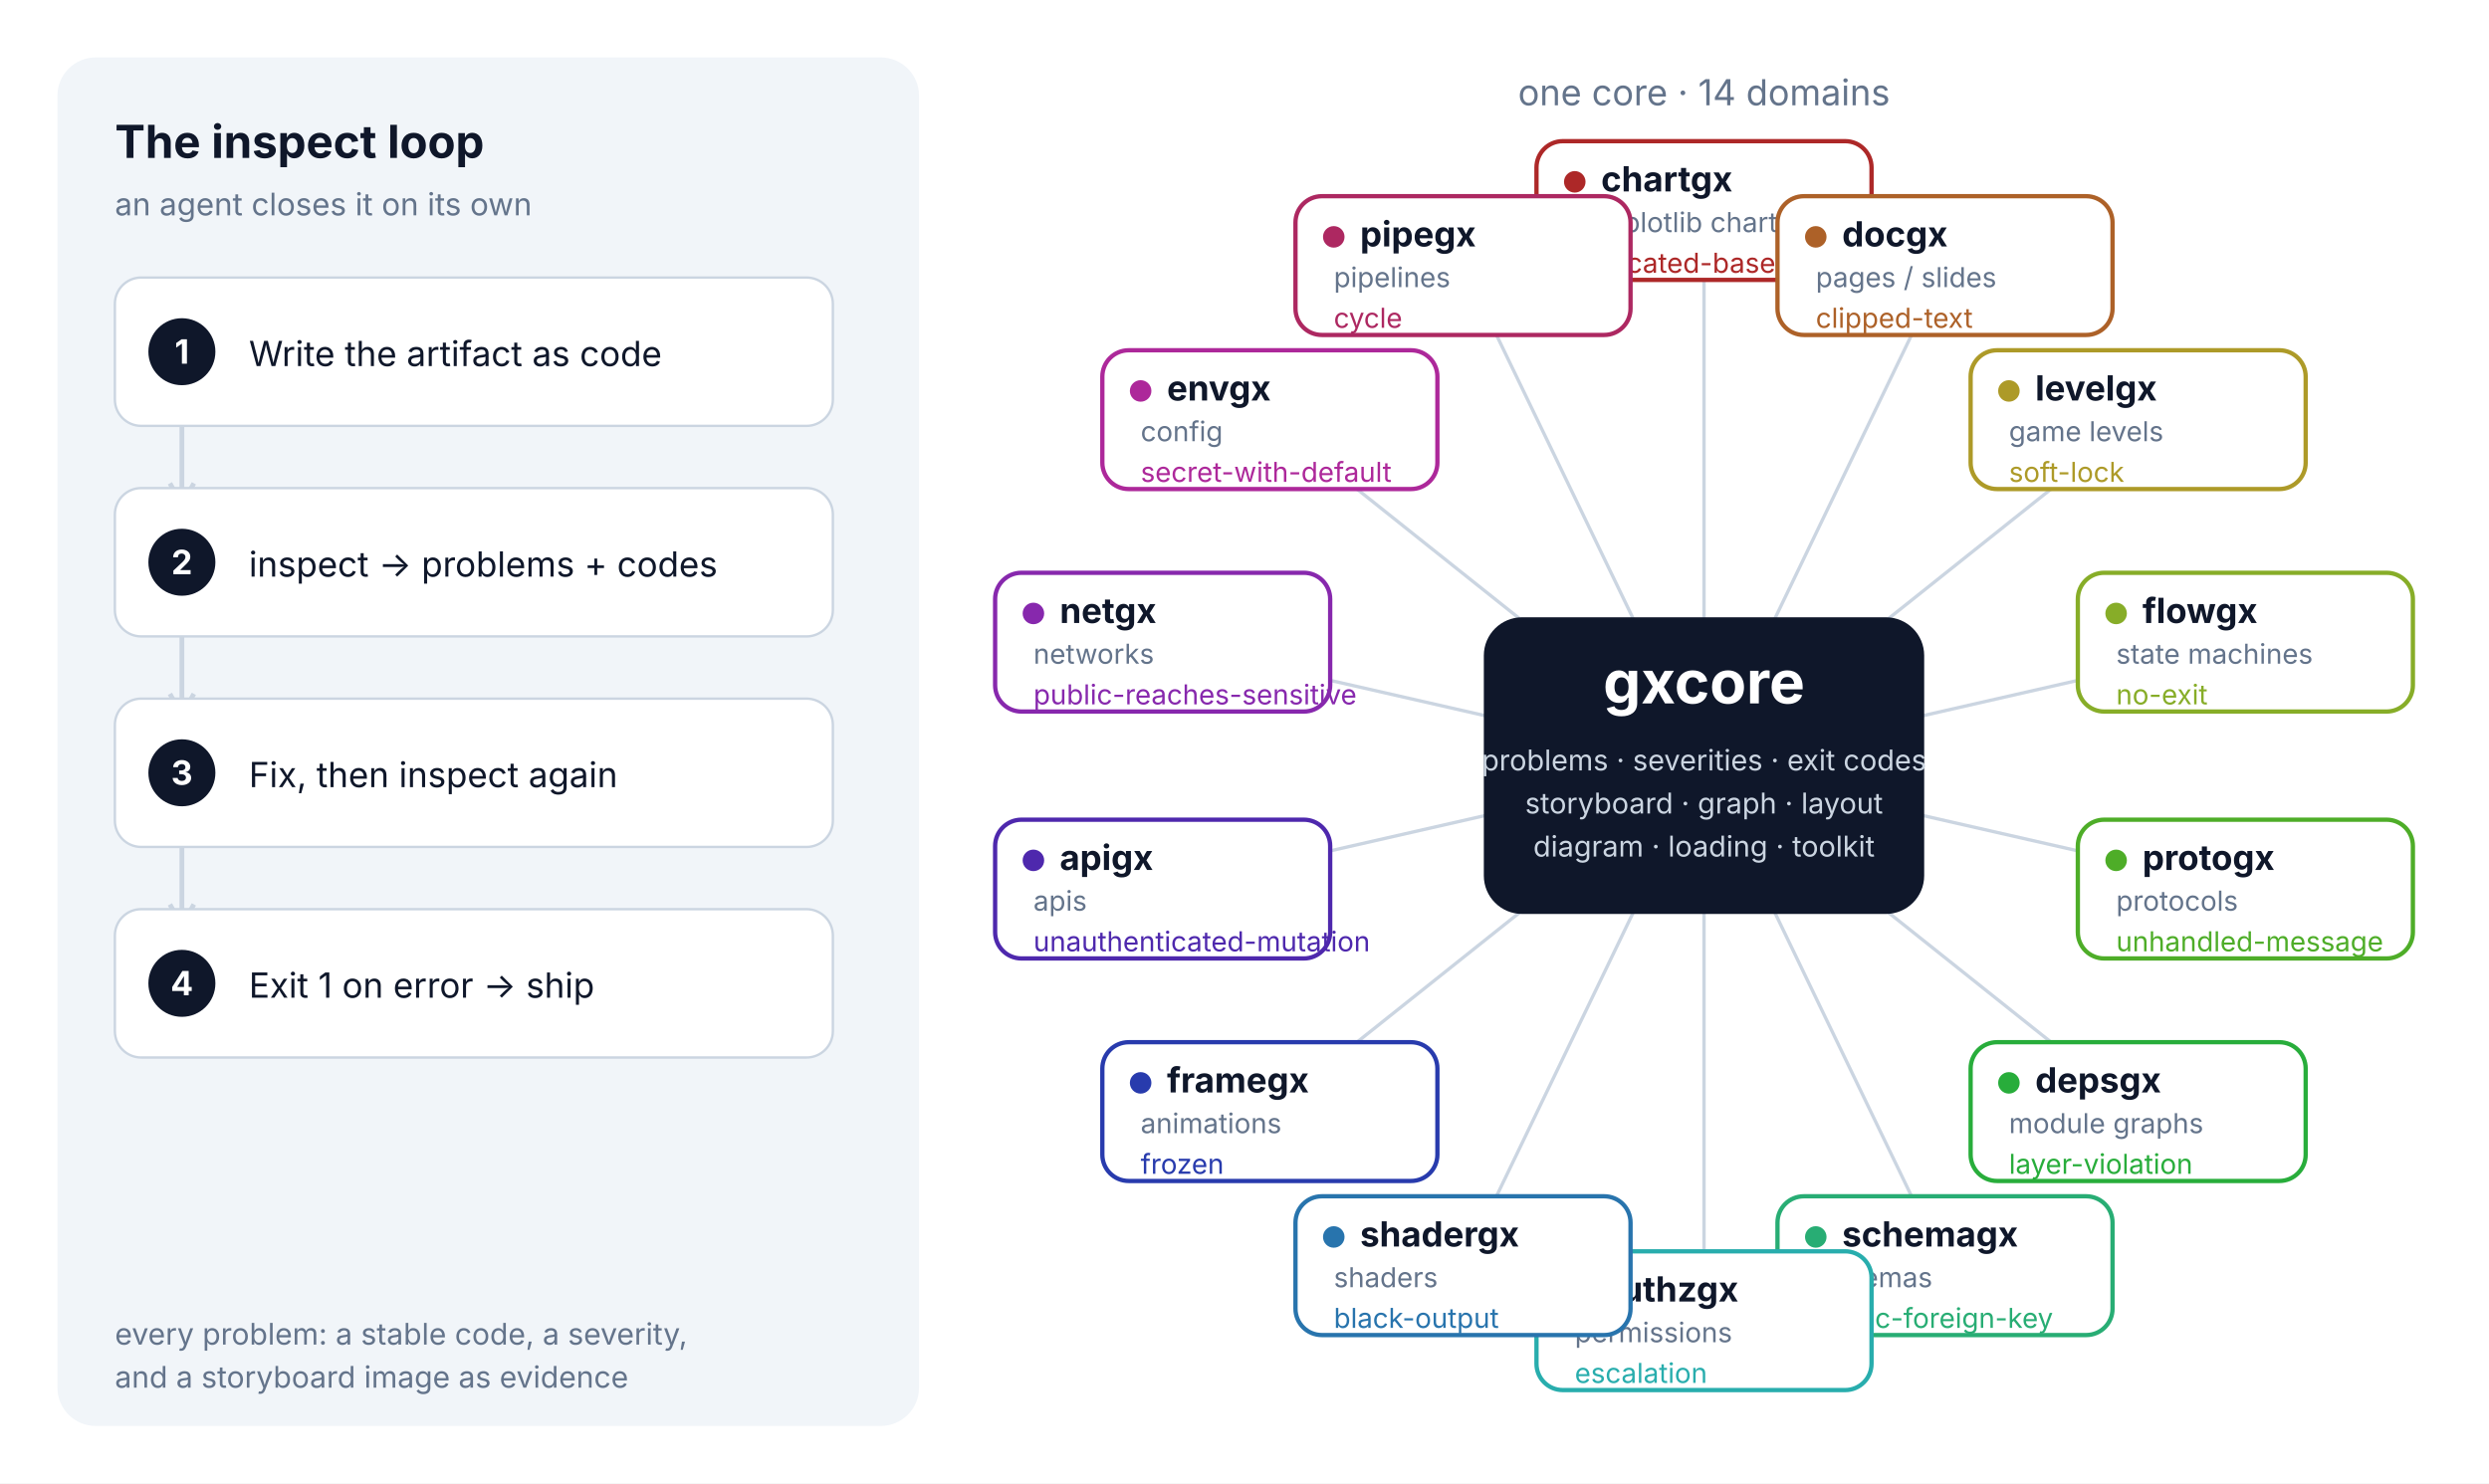
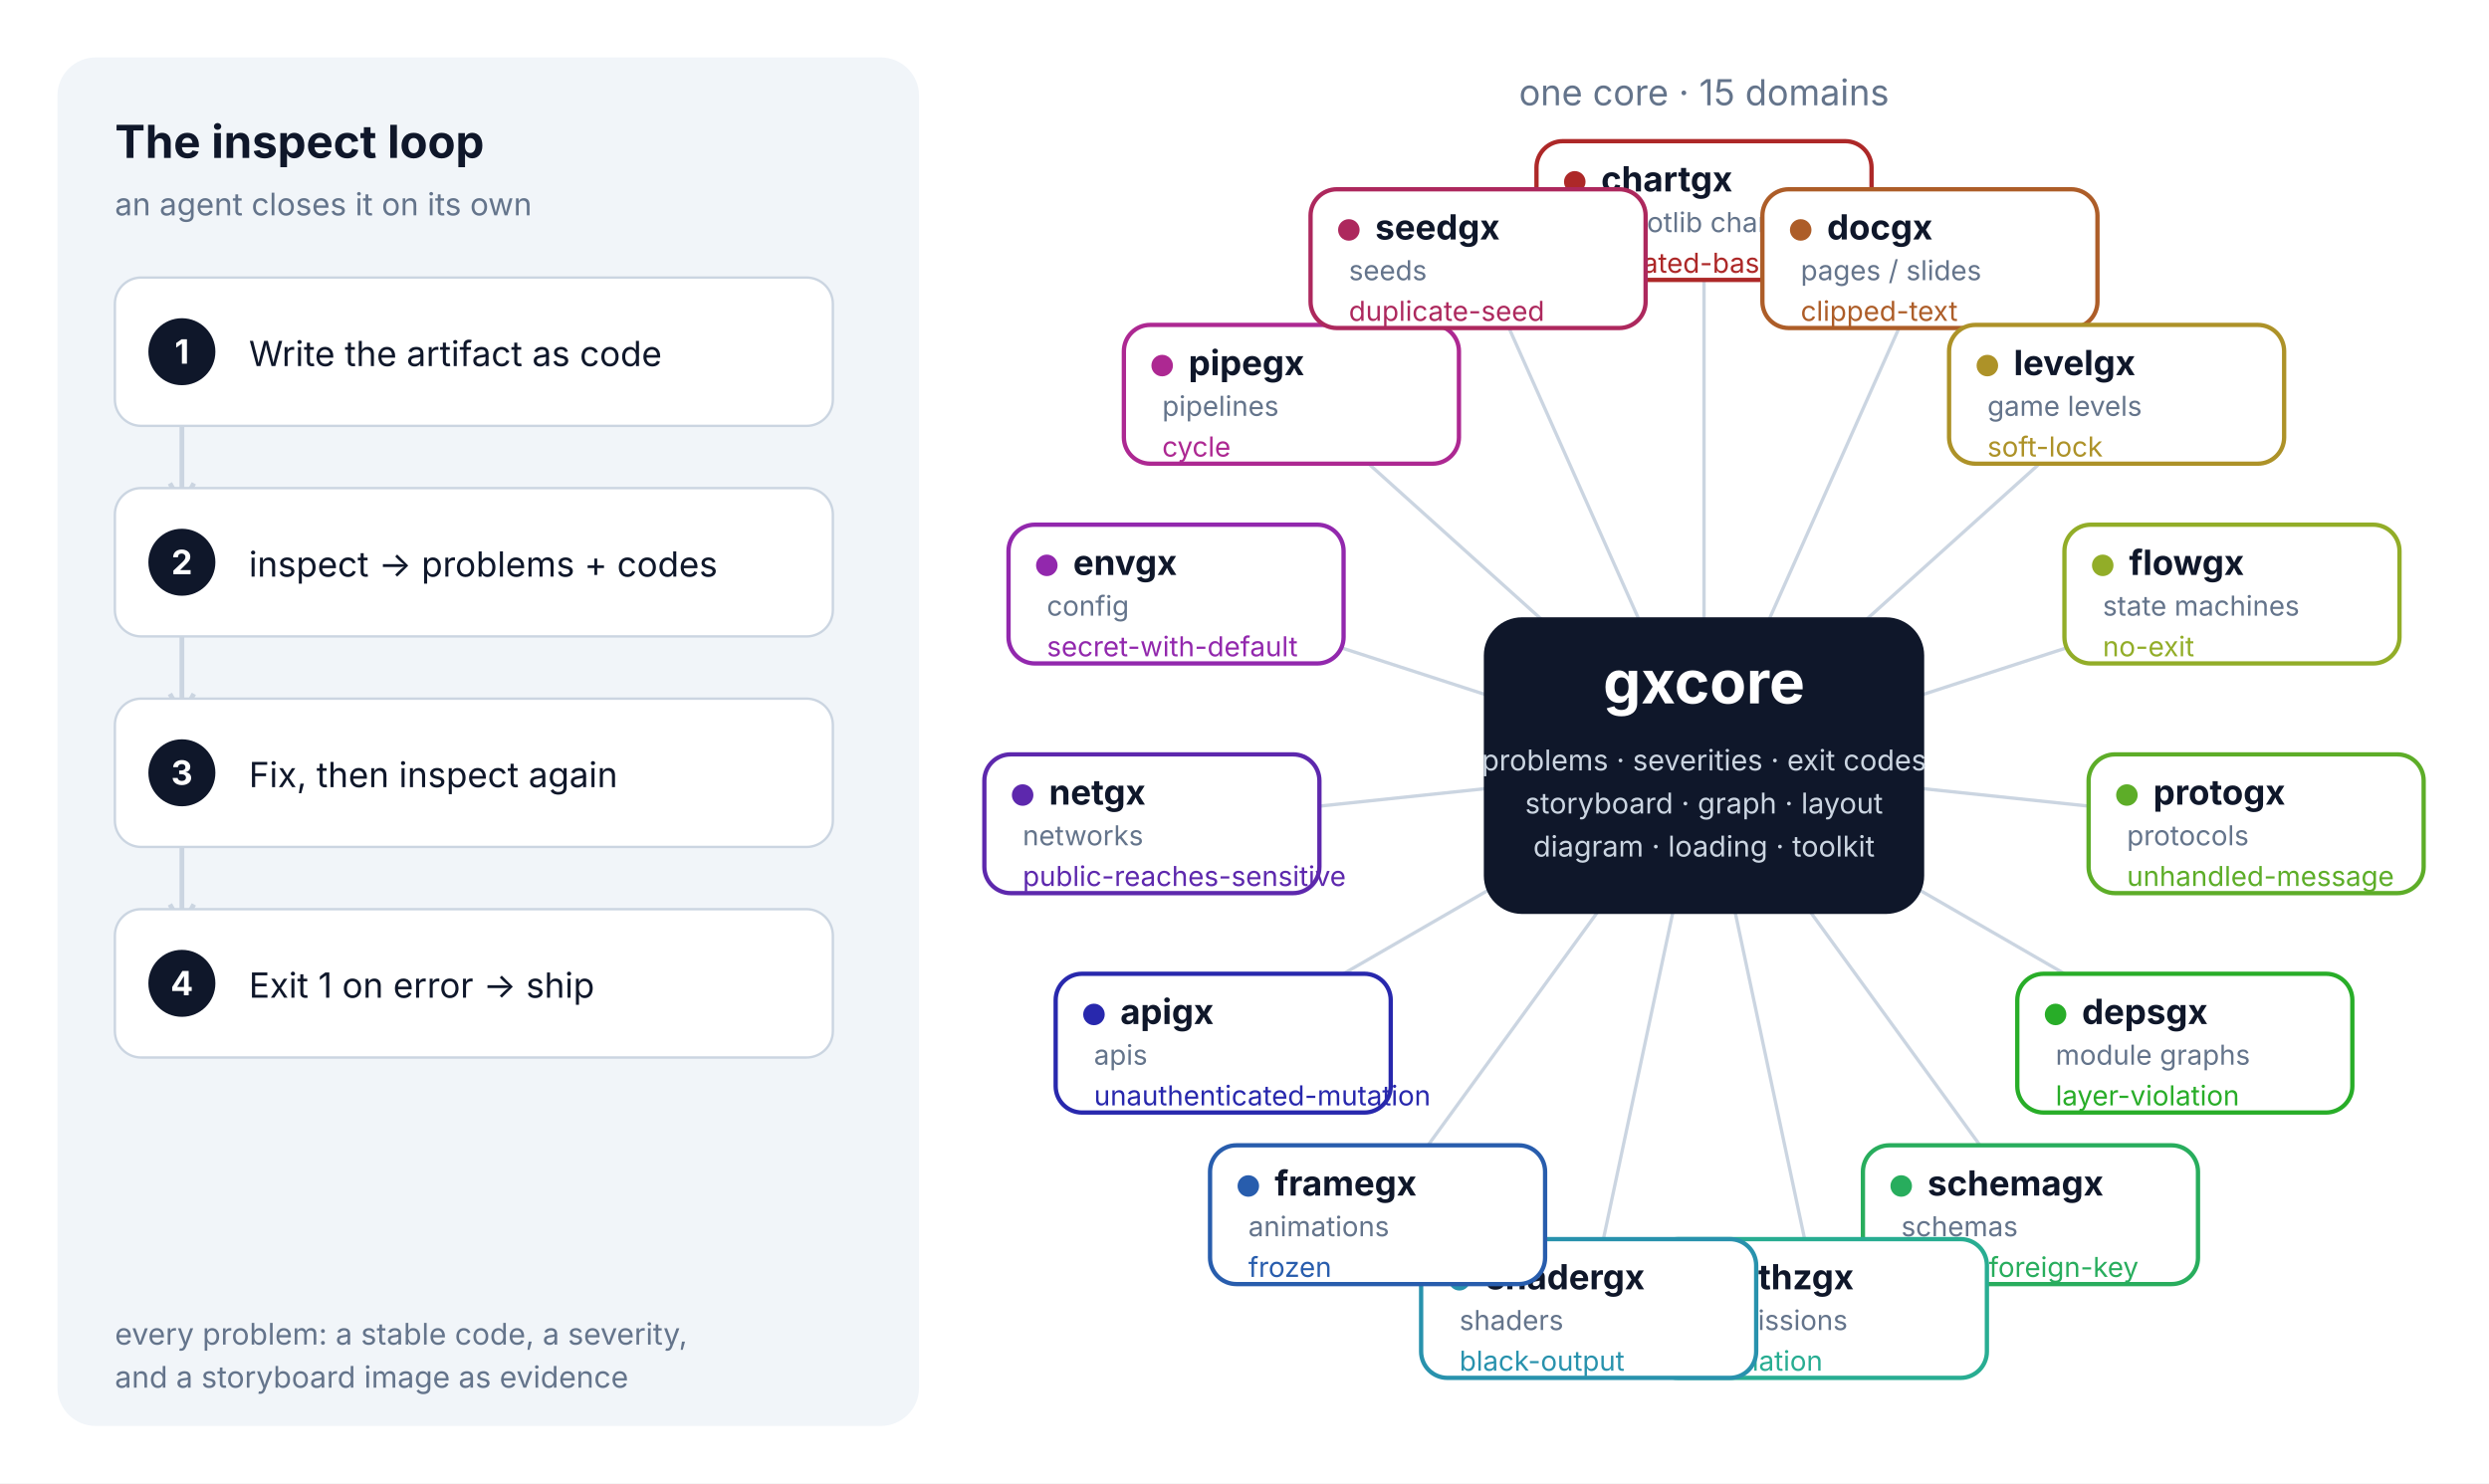
<svg xmlns="http://www.w3.org/2000/svg" width="1040" height="620" viewBox="0 0 1040 620" role="img" aria-labelledby="t d" font-family="Inter,Segoe UI,Helvetica,Arial,sans-serif">
  <rect width="1040" height="620" fill="#ffffff" />
  <rect x="24" y="24" width="360" height="572" rx="16" fill="#f1f5f9" />
  <text x="48" y="66" font-size="19" font-weight="700" fill="#0f172a">The inspect loop</text>
  <text x="48" y="90" font-size="13" fill="#64748b">an agent closes it on its own</text>
  <rect x="48" y="116.0" width="300" height="62" rx="11" fill="#ffffff" stroke="#cbd5e1" />
  <circle cx="76" cy="147.0" r="14" fill="#0f172a" />
  <text x="76" y="152.0" font-size="14" font-weight="700" fill="#ffffff" text-anchor="middle">1</text>
  <text x="104" y="153.0" font-size="14.5" fill="#0f172a">Write the artifact as code</text>
  <line x1="76" y1="178.0" x2="76" y2="204.0" stroke="#cbd5e1" stroke-width="2" />
  <path d="M71 202.0 L76 211.0 L81 202.0" fill="none" stroke="#cbd5e1" stroke-width="2" />
  <rect x="48" y="204.0" width="300" height="62" rx="11" fill="#ffffff" stroke="#cbd5e1" />
  <circle cx="76" cy="235.0" r="14" fill="#0f172a" />
  <text x="76" y="240.0" font-size="14" font-weight="700" fill="#ffffff" text-anchor="middle">2</text>
  <text x="104" y="241.0" font-size="14.5" fill="#0f172a">inspect → problems + codes</text>
  <line x1="76" y1="266.0" x2="76" y2="292.0" stroke="#cbd5e1" stroke-width="2" />
  <path d="M71 290.0 L76 299.0 L81 290.0" fill="none" stroke="#cbd5e1" stroke-width="2" />
  <rect x="48" y="292.0" width="300" height="62" rx="11" fill="#ffffff" stroke="#cbd5e1" />
  <circle cx="76" cy="323.0" r="14" fill="#0f172a" />
  <text x="76" y="328.0" font-size="14" font-weight="700" fill="#ffffff" text-anchor="middle">3</text>
  <text x="104" y="329.0" font-size="14.5" fill="#0f172a">Fix, then inspect again</text>
  <line x1="76" y1="354.0" x2="76" y2="380.0" stroke="#cbd5e1" stroke-width="2" />
  <path d="M71 378.0 L76 387.0 L81 378.0" fill="none" stroke="#cbd5e1" stroke-width="2" />
  <rect x="48" y="380.0" width="300" height="62" rx="11" fill="#ffffff" stroke="#cbd5e1" />
  <circle cx="76" cy="411.0" r="14" fill="#0f172a" />
  <text x="76" y="416.0" font-size="14" font-weight="700" fill="#ffffff" text-anchor="middle">4</text>
  <text x="104" y="417.0" font-size="14.5" fill="#0f172a">Exit 1 on error → ship</text>
  <text x="48" y="562" font-size="12.5" fill="#64748b">every problem: a stable code, a severity,</text>
  <text x="48" y="580" font-size="12.5" fill="#64748b">and a storyboard image as evidence</text>
-   <text x="712" y="44" font-size="15" fill="#64748b" text-anchor="middle">one core · 14 domains</text>
+   <text x="712" y="44" font-size="15" fill="#64748b" text-anchor="middle">one core · 15 domains</text>
  <line x1="712.0" y1="320.0" x2="712.0" y2="88.0" stroke="#cbd5e1" stroke-width="1.4" />
-   <line x1="712.0" y1="320.0" x2="812.7" y2="111.0" stroke="#cbd5e1" stroke-width="1.4" />
-   <line x1="712.0" y1="320.0" x2="893.4" y2="175.4" stroke="#cbd5e1" stroke-width="1.4" />
-   <line x1="712.0" y1="320.0" x2="938.2" y2="268.4" stroke="#cbd5e1" stroke-width="1.4" />
-   <line x1="712.0" y1="320.0" x2="938.2" y2="371.6" stroke="#cbd5e1" stroke-width="1.4" />
-   <line x1="712.0" y1="320.0" x2="893.4" y2="464.6" stroke="#cbd5e1" stroke-width="1.4" />
-   <line x1="712.0" y1="320.0" x2="812.7" y2="529.0" stroke="#cbd5e1" stroke-width="1.4" />
-   <line x1="712.0" y1="320.0" x2="712.0" y2="552.0" stroke="#cbd5e1" stroke-width="1.4" />
-   <line x1="712.0" y1="320.0" x2="611.3" y2="529.0" stroke="#cbd5e1" stroke-width="1.4" />
-   <line x1="712.0" y1="320.0" x2="530.6" y2="464.6" stroke="#cbd5e1" stroke-width="1.4" />
-   <line x1="712.0" y1="320.0" x2="485.8" y2="371.6" stroke="#cbd5e1" stroke-width="1.4" />
-   <line x1="712.0" y1="320.0" x2="485.8" y2="268.4" stroke="#cbd5e1" stroke-width="1.4" />
-   <line x1="712.0" y1="320.0" x2="530.6" y2="175.4" stroke="#cbd5e1" stroke-width="1.4" />
-   <line x1="712.0" y1="320.0" x2="611.3" y2="111.0" stroke="#cbd5e1" stroke-width="1.4" />
+   <line x1="712.0" y1="320.0" x2="806.4" y2="108.1" stroke="#cbd5e1" stroke-width="1.4" />
+   <line x1="712.0" y1="320.0" x2="884.4" y2="164.8" stroke="#cbd5e1" stroke-width="1.4" />
+   <line x1="712.0" y1="320.0" x2="932.6" y2="248.3" stroke="#cbd5e1" stroke-width="1.4" />
+   <line x1="712.0" y1="320.0" x2="942.7" y2="344.3" stroke="#cbd5e1" stroke-width="1.4" />
+   <line x1="712.0" y1="320.0" x2="912.9" y2="436.0" stroke="#cbd5e1" stroke-width="1.4" />
+   <line x1="712.0" y1="320.0" x2="848.4" y2="507.7" stroke="#cbd5e1" stroke-width="1.4" />
+   <line x1="712.0" y1="320.0" x2="760.2" y2="546.9" stroke="#cbd5e1" stroke-width="1.4" />
+   <line x1="712.0" y1="320.0" x2="663.8" y2="546.9" stroke="#cbd5e1" stroke-width="1.4" />
+   <line x1="712.0" y1="320.0" x2="575.6" y2="507.7" stroke="#cbd5e1" stroke-width="1.4" />
+   <line x1="712.0" y1="320.0" x2="511.1" y2="436.0" stroke="#cbd5e1" stroke-width="1.4" />
+   <line x1="712.0" y1="320.0" x2="481.3" y2="344.3" stroke="#cbd5e1" stroke-width="1.4" />
+   <line x1="712.0" y1="320.0" x2="491.4" y2="248.3" stroke="#cbd5e1" stroke-width="1.4" />
+   <line x1="712.0" y1="320.0" x2="539.6" y2="164.8" stroke="#cbd5e1" stroke-width="1.4" />
+   <line x1="712.0" y1="320.0" x2="617.6" y2="108.1" stroke="#cbd5e1" stroke-width="1.4" />
  <rect x="620" y="258" width="184" height="124" rx="16" fill="#0f172a" />
  <text x="712" y="294" font-size="25" font-weight="700" fill="#ffffff" text-anchor="middle">gxcore</text>
  <text x="712" y="322" font-size="12" fill="#cbd5e1" text-anchor="middle">problems · severities · exit codes</text>
  <text x="712" y="340" font-size="12" fill="#cbd5e1" text-anchor="middle">storyboard · graph · layout</text>
  <text x="712" y="358" font-size="12" fill="#cbd5e1" text-anchor="middle">diagram · loading · toolkit</text>
  <rect x="642.0" y="59.0" width="140.0" height="58.0" rx="11" fill="#ffffff" stroke="#ad2828" stroke-width="1.8" />
  <circle cx="658.0" cy="76.0" r="4.5" fill="#ad2828" />
  <text x="669.0" y="80.0" font-size="14.5" font-weight="700" fill="#0f172a">chartgx</text>
  <text x="658.0" y="97.0" font-size="11.5" fill="#64748b">matplotlib charts</text>
  <text x="658.0" y="114.0" font-size="11.5" fill="#ad2828">truncated-baseline</text>
-   <rect x="742.7" y="82.0" width="140.0" height="58.0" rx="11" fill="#ffffff" stroke="#ad6128" stroke-width="1.8" />
-   <circle cx="758.7" cy="99.0" r="4.5" fill="#ad6128" />
-   <text x="769.7" y="103.0" font-size="14.5" font-weight="700" fill="#0f172a">docgx</text>
-   <text x="758.7" y="120.0" font-size="11.5" fill="#64748b">pages / slides</text>
-   <text x="758.7" y="137.0" font-size="11.5" fill="#ad6128">clipped-text</text>
-   <rect x="823.4" y="146.4" width="140.0" height="58.0" rx="11" fill="#ffffff" stroke="#ad9a28" stroke-width="1.8" />
-   <circle cx="839.4" cy="163.4" r="4.5" fill="#ad9a28" />
-   <text x="850.4" y="167.4" font-size="14.5" font-weight="700" fill="#0f172a">levelgx</text>
-   <text x="839.4" y="184.4" font-size="11.5" fill="#64748b">game levels</text>
-   <text x="839.4" y="201.4" font-size="11.5" fill="#ad9a28">soft-lock</text>
-   <rect x="868.2" y="239.4" width="140.0" height="58.0" rx="11" fill="#ffffff" stroke="#87ad28" stroke-width="1.8" />
-   <circle cx="884.2" cy="256.4" r="4.5" fill="#87ad28" />
-   <text x="895.2" y="260.4" font-size="14.5" font-weight="700" fill="#0f172a">flowgx</text>
-   <text x="884.2" y="277.4" font-size="11.5" fill="#64748b">state machines</text>
-   <text x="884.2" y="294.4" font-size="11.5" fill="#87ad28">no-exit</text>
-   <rect x="868.2" y="342.6" width="140.0" height="58.0" rx="11" fill="#ffffff" stroke="#4ead28" stroke-width="1.8" />
-   <circle cx="884.2" cy="359.6" r="4.5" fill="#4ead28" />
-   <text x="895.2" y="363.6" font-size="14.5" font-weight="700" fill="#0f172a">protogx</text>
-   <text x="884.2" y="380.6" font-size="11.5" fill="#64748b">protocols</text>
-   <text x="884.2" y="397.6" font-size="11.5" fill="#4ead28">unhandled-message</text>
-   <rect x="823.4" y="435.6" width="140.0" height="58.0" rx="11" fill="#ffffff" stroke="#28ad3b" stroke-width="1.8" />
-   <circle cx="839.4" cy="452.6" r="4.5" fill="#28ad3b" />
-   <text x="850.4" y="456.6" font-size="14.5" font-weight="700" fill="#0f172a">depsgx</text>
-   <text x="839.4" y="473.6" font-size="11.5" fill="#64748b">module graphs</text>
-   <text x="839.4" y="490.6" font-size="11.5" fill="#28ad3b">layer-violation</text>
-   <rect x="742.7" y="500.0" width="140.0" height="58.0" rx="11" fill="#ffffff" stroke="#28ad74" stroke-width="1.8" />
-   <circle cx="758.7" cy="517.0" r="4.5" fill="#28ad74" />
-   <text x="769.7" y="521.0" font-size="14.5" font-weight="700" fill="#0f172a">schemagx</text>
-   <text x="758.7" y="538.0" font-size="11.5" fill="#64748b">schemas</text>
-   <text x="758.7" y="555.0" font-size="11.5" fill="#28ad74">cyclic-foreign-key</text>
-   <rect x="642.0" y="523.0" width="140.0" height="58.0" rx="11" fill="#ffffff" stroke="#28adad" stroke-width="1.8" />
-   <circle cx="658.0" cy="540.0" r="4.5" fill="#28adad" />
-   <text x="669.0" y="544.0" font-size="14.5" font-weight="700" fill="#0f172a">authzgx</text>
-   <text x="658.0" y="561.0" font-size="11.5" fill="#64748b">permissions</text>
-   <text x="658.0" y="578.0" font-size="11.5" fill="#28adad">escalation</text>
-   <rect x="541.3" y="500.0" width="140.0" height="58.0" rx="11" fill="#ffffff" stroke="#2874ad" stroke-width="1.8" />
-   <circle cx="557.3" cy="517.0" r="4.5" fill="#2874ad" />
-   <text x="568.3" y="521.0" font-size="14.5" font-weight="700" fill="#0f172a">shadergx</text>
-   <text x="557.3" y="538.0" font-size="11.5" fill="#64748b">shaders</text>
-   <text x="557.3" y="555.0" font-size="11.5" fill="#2874ad">black-output</text>
-   <rect x="460.6" y="435.6" width="140.0" height="58.0" rx="11" fill="#ffffff" stroke="#283bad" stroke-width="1.8" />
-   <circle cx="476.6" cy="452.6" r="4.5" fill="#283bad" />
-   <text x="487.6" y="456.6" font-size="14.5" font-weight="700" fill="#0f172a">framegx</text>
-   <text x="476.6" y="473.6" font-size="11.5" fill="#64748b">animations</text>
-   <text x="476.6" y="490.6" font-size="11.5" fill="#283bad">frozen</text>
-   <rect x="415.8" y="342.6" width="140.0" height="58.0" rx="11" fill="#ffffff" stroke="#4e28ad" stroke-width="1.8" />
-   <circle cx="431.8" cy="359.6" r="4.5" fill="#4e28ad" />
-   <text x="442.8" y="363.6" font-size="14.5" font-weight="700" fill="#0f172a">apigx</text>
-   <text x="431.8" y="380.6" font-size="11.5" fill="#64748b">apis</text>
-   <text x="431.8" y="397.6" font-size="11.5" fill="#4e28ad">unauthenticated-mutation</text>
-   <rect x="415.8" y="239.4" width="140.0" height="58.0" rx="11" fill="#ffffff" stroke="#8728ad" stroke-width="1.8" />
-   <circle cx="431.8" cy="256.4" r="4.5" fill="#8728ad" />
-   <text x="442.8" y="260.4" font-size="14.5" font-weight="700" fill="#0f172a">netgx</text>
-   <text x="431.8" y="277.4" font-size="11.5" fill="#64748b">networks</text>
-   <text x="431.8" y="294.4" font-size="11.5" fill="#8728ad">public-reaches-sensitive</text>
-   <rect x="460.6" y="146.4" width="140.0" height="58.0" rx="11" fill="#ffffff" stroke="#ad289a" stroke-width="1.8" />
-   <circle cx="476.6" cy="163.4" r="4.5" fill="#ad289a" />
-   <text x="487.6" y="167.4" font-size="14.5" font-weight="700" fill="#0f172a">envgx</text>
-   <text x="476.6" y="184.4" font-size="11.5" fill="#64748b">config</text>
-   <text x="476.6" y="201.4" font-size="11.5" fill="#ad289a">secret-with-default</text>
-   <rect x="541.3" y="82.0" width="140.0" height="58.0" rx="11" fill="#ffffff" stroke="#ad2861" stroke-width="1.8" />
-   <circle cx="557.3" cy="99.0" r="4.5" fill="#ad2861" />
-   <text x="568.3" y="103.0" font-size="14.5" font-weight="700" fill="#0f172a">pipegx</text>
-   <text x="557.3" y="120.0" font-size="11.5" fill="#64748b">pipelines</text>
-   <text x="557.3" y="137.0" font-size="11.5" fill="#ad2861">cycle</text>
+   <rect x="736.4" y="79.1" width="140.0" height="58.0" rx="11" fill="#ffffff" stroke="#ad5d28" stroke-width="1.8" />
+   <circle cx="752.4" cy="96.1" r="4.5" fill="#ad5d28" />
+   <text x="763.4" y="100.1" font-size="14.5" font-weight="700" fill="#0f172a">docgx</text>
+   <text x="752.4" y="117.1" font-size="11.5" fill="#64748b">pages / slides</text>
+   <text x="752.4" y="134.1" font-size="11.5" fill="#ad5d28">clipped-text</text>
+   <rect x="814.4" y="135.8" width="140.0" height="58.0" rx="11" fill="#ffffff" stroke="#ad9228" stroke-width="1.8" />
+   <circle cx="830.4" cy="152.8" r="4.5" fill="#ad9228" />
+   <text x="841.4" y="156.8" font-size="14.5" font-weight="700" fill="#0f172a">levelgx</text>
+   <text x="830.4" y="173.8" font-size="11.5" fill="#64748b">game levels</text>
+   <text x="830.4" y="190.8" font-size="11.5" fill="#ad9228">soft-lock</text>
+   <rect x="862.6" y="219.3" width="140.0" height="58.0" rx="11" fill="#ffffff" stroke="#92ad28" stroke-width="1.8" />
+   <circle cx="878.6" cy="236.3" r="4.5" fill="#92ad28" />
+   <text x="889.6" y="240.3" font-size="14.5" font-weight="700" fill="#0f172a">flowgx</text>
+   <text x="878.6" y="257.3" font-size="11.5" fill="#64748b">state machines</text>
+   <text x="878.6" y="274.3" font-size="11.5" fill="#92ad28">no-exit</text>
+   <rect x="872.7" y="315.3" width="140.0" height="58.0" rx="11" fill="#ffffff" stroke="#5dad28" stroke-width="1.8" />
+   <circle cx="888.7" cy="332.3" r="4.5" fill="#5dad28" />
+   <text x="899.7" y="336.3" font-size="14.5" font-weight="700" fill="#0f172a">protogx</text>
+   <text x="888.7" y="353.3" font-size="11.5" fill="#64748b">protocols</text>
+   <text x="888.7" y="370.3" font-size="11.5" fill="#5dad28">unhandled-message</text>
+   <rect x="842.9" y="407.0" width="140.0" height="58.0" rx="11" fill="#ffffff" stroke="#28ad28" stroke-width="1.8" />
+   <circle cx="858.9" cy="424.0" r="4.5" fill="#28ad28" />
+   <text x="869.9" y="428.0" font-size="14.5" font-weight="700" fill="#0f172a">depsgx</text>
+   <text x="858.9" y="445.0" font-size="11.5" fill="#64748b">module graphs</text>
+   <text x="858.9" y="462.0" font-size="11.5" fill="#28ad28">layer-violation</text>
+   <rect x="778.4" y="478.7" width="140.0" height="58.0" rx="11" fill="#ffffff" stroke="#28ad5d" stroke-width="1.8" />
+   <circle cx="794.4" cy="495.7" r="4.5" fill="#28ad5d" />
+   <text x="805.4" y="499.7" font-size="14.5" font-weight="700" fill="#0f172a">schemagx</text>
+   <text x="794.4" y="516.7" font-size="11.5" fill="#64748b">schemas</text>
+   <text x="794.4" y="533.7" font-size="11.5" fill="#28ad5d">cyclic-foreign-key</text>
+   <rect x="690.2" y="517.9" width="140.0" height="58.0" rx="11" fill="#ffffff" stroke="#28ad92" stroke-width="1.8" />
+   <circle cx="706.2" cy="534.9" r="4.5" fill="#28ad92" />
+   <text x="717.2" y="538.9" font-size="14.5" font-weight="700" fill="#0f172a">authzgx</text>
+   <text x="706.2" y="555.9" font-size="11.5" fill="#64748b">permissions</text>
+   <text x="706.2" y="572.9" font-size="11.5" fill="#28ad92">escalation</text>
+   <rect x="593.8" y="517.9" width="140.0" height="58.0" rx="11" fill="#ffffff" stroke="#2892ad" stroke-width="1.8" />
+   <circle cx="609.8" cy="534.9" r="4.5" fill="#2892ad" />
+   <text x="620.8" y="538.9" font-size="14.5" font-weight="700" fill="#0f172a">shadergx</text>
+   <text x="609.8" y="555.9" font-size="11.5" fill="#64748b">shaders</text>
+   <text x="609.8" y="572.9" font-size="11.5" fill="#2892ad">black-output</text>
+   <rect x="505.6" y="478.7" width="140.0" height="58.0" rx="11" fill="#ffffff" stroke="#285dad" stroke-width="1.8" />
+   <circle cx="521.6" cy="495.7" r="4.5" fill="#285dad" />
+   <text x="532.6" y="499.7" font-size="14.5" font-weight="700" fill="#0f172a">framegx</text>
+   <text x="521.6" y="516.7" font-size="11.5" fill="#64748b">animations</text>
+   <text x="521.6" y="533.7" font-size="11.5" fill="#285dad">frozen</text>
+   <rect x="441.1" y="407.0" width="140.0" height="58.0" rx="11" fill="#ffffff" stroke="#2828ad" stroke-width="1.8" />
+   <circle cx="457.1" cy="424.0" r="4.5" fill="#2828ad" />
+   <text x="468.1" y="428.0" font-size="14.5" font-weight="700" fill="#0f172a">apigx</text>
+   <text x="457.1" y="445.0" font-size="11.5" fill="#64748b">apis</text>
+   <text x="457.1" y="462.0" font-size="11.5" fill="#2828ad">unauthenticated-mutation</text>
+   <rect x="411.3" y="315.3" width="140.0" height="58.0" rx="11" fill="#ffffff" stroke="#5d28ad" stroke-width="1.8" />
+   <circle cx="427.3" cy="332.3" r="4.5" fill="#5d28ad" />
+   <text x="438.3" y="336.3" font-size="14.5" font-weight="700" fill="#0f172a">netgx</text>
+   <text x="427.3" y="353.3" font-size="11.5" fill="#64748b">networks</text>
+   <text x="427.3" y="370.3" font-size="11.5" fill="#5d28ad">public-reaches-sensitive</text>
+   <rect x="421.4" y="219.3" width="140.0" height="58.0" rx="11" fill="#ffffff" stroke="#9228ad" stroke-width="1.8" />
+   <circle cx="437.4" cy="236.3" r="4.5" fill="#9228ad" />
+   <text x="448.4" y="240.3" font-size="14.5" font-weight="700" fill="#0f172a">envgx</text>
+   <text x="437.4" y="257.3" font-size="11.5" fill="#64748b">config</text>
+   <text x="437.4" y="274.3" font-size="11.5" fill="#9228ad">secret-with-default</text>
+   <rect x="469.6" y="135.8" width="140.0" height="58.0" rx="11" fill="#ffffff" stroke="#ad2892" stroke-width="1.8" />
+   <circle cx="485.6" cy="152.8" r="4.5" fill="#ad2892" />
+   <text x="496.6" y="156.8" font-size="14.5" font-weight="700" fill="#0f172a">pipegx</text>
+   <text x="485.6" y="173.8" font-size="11.5" fill="#64748b">pipelines</text>
+   <text x="485.6" y="190.8" font-size="11.5" fill="#ad2892">cycle</text>
+   <rect x="547.6" y="79.1" width="140.0" height="58.0" rx="11" fill="#ffffff" stroke="#ad285d" stroke-width="1.8" />
+   <circle cx="563.6" cy="96.1" r="4.5" fill="#ad285d" />
+   <text x="574.6" y="100.1" font-size="14.5" font-weight="700" fill="#0f172a">seedgx</text>
+   <text x="563.6" y="117.1" font-size="11.5" fill="#64748b">seeds</text>
+   <text x="563.6" y="134.1" font-size="11.5" fill="#ad285d">duplicate-seed</text>
</svg>
